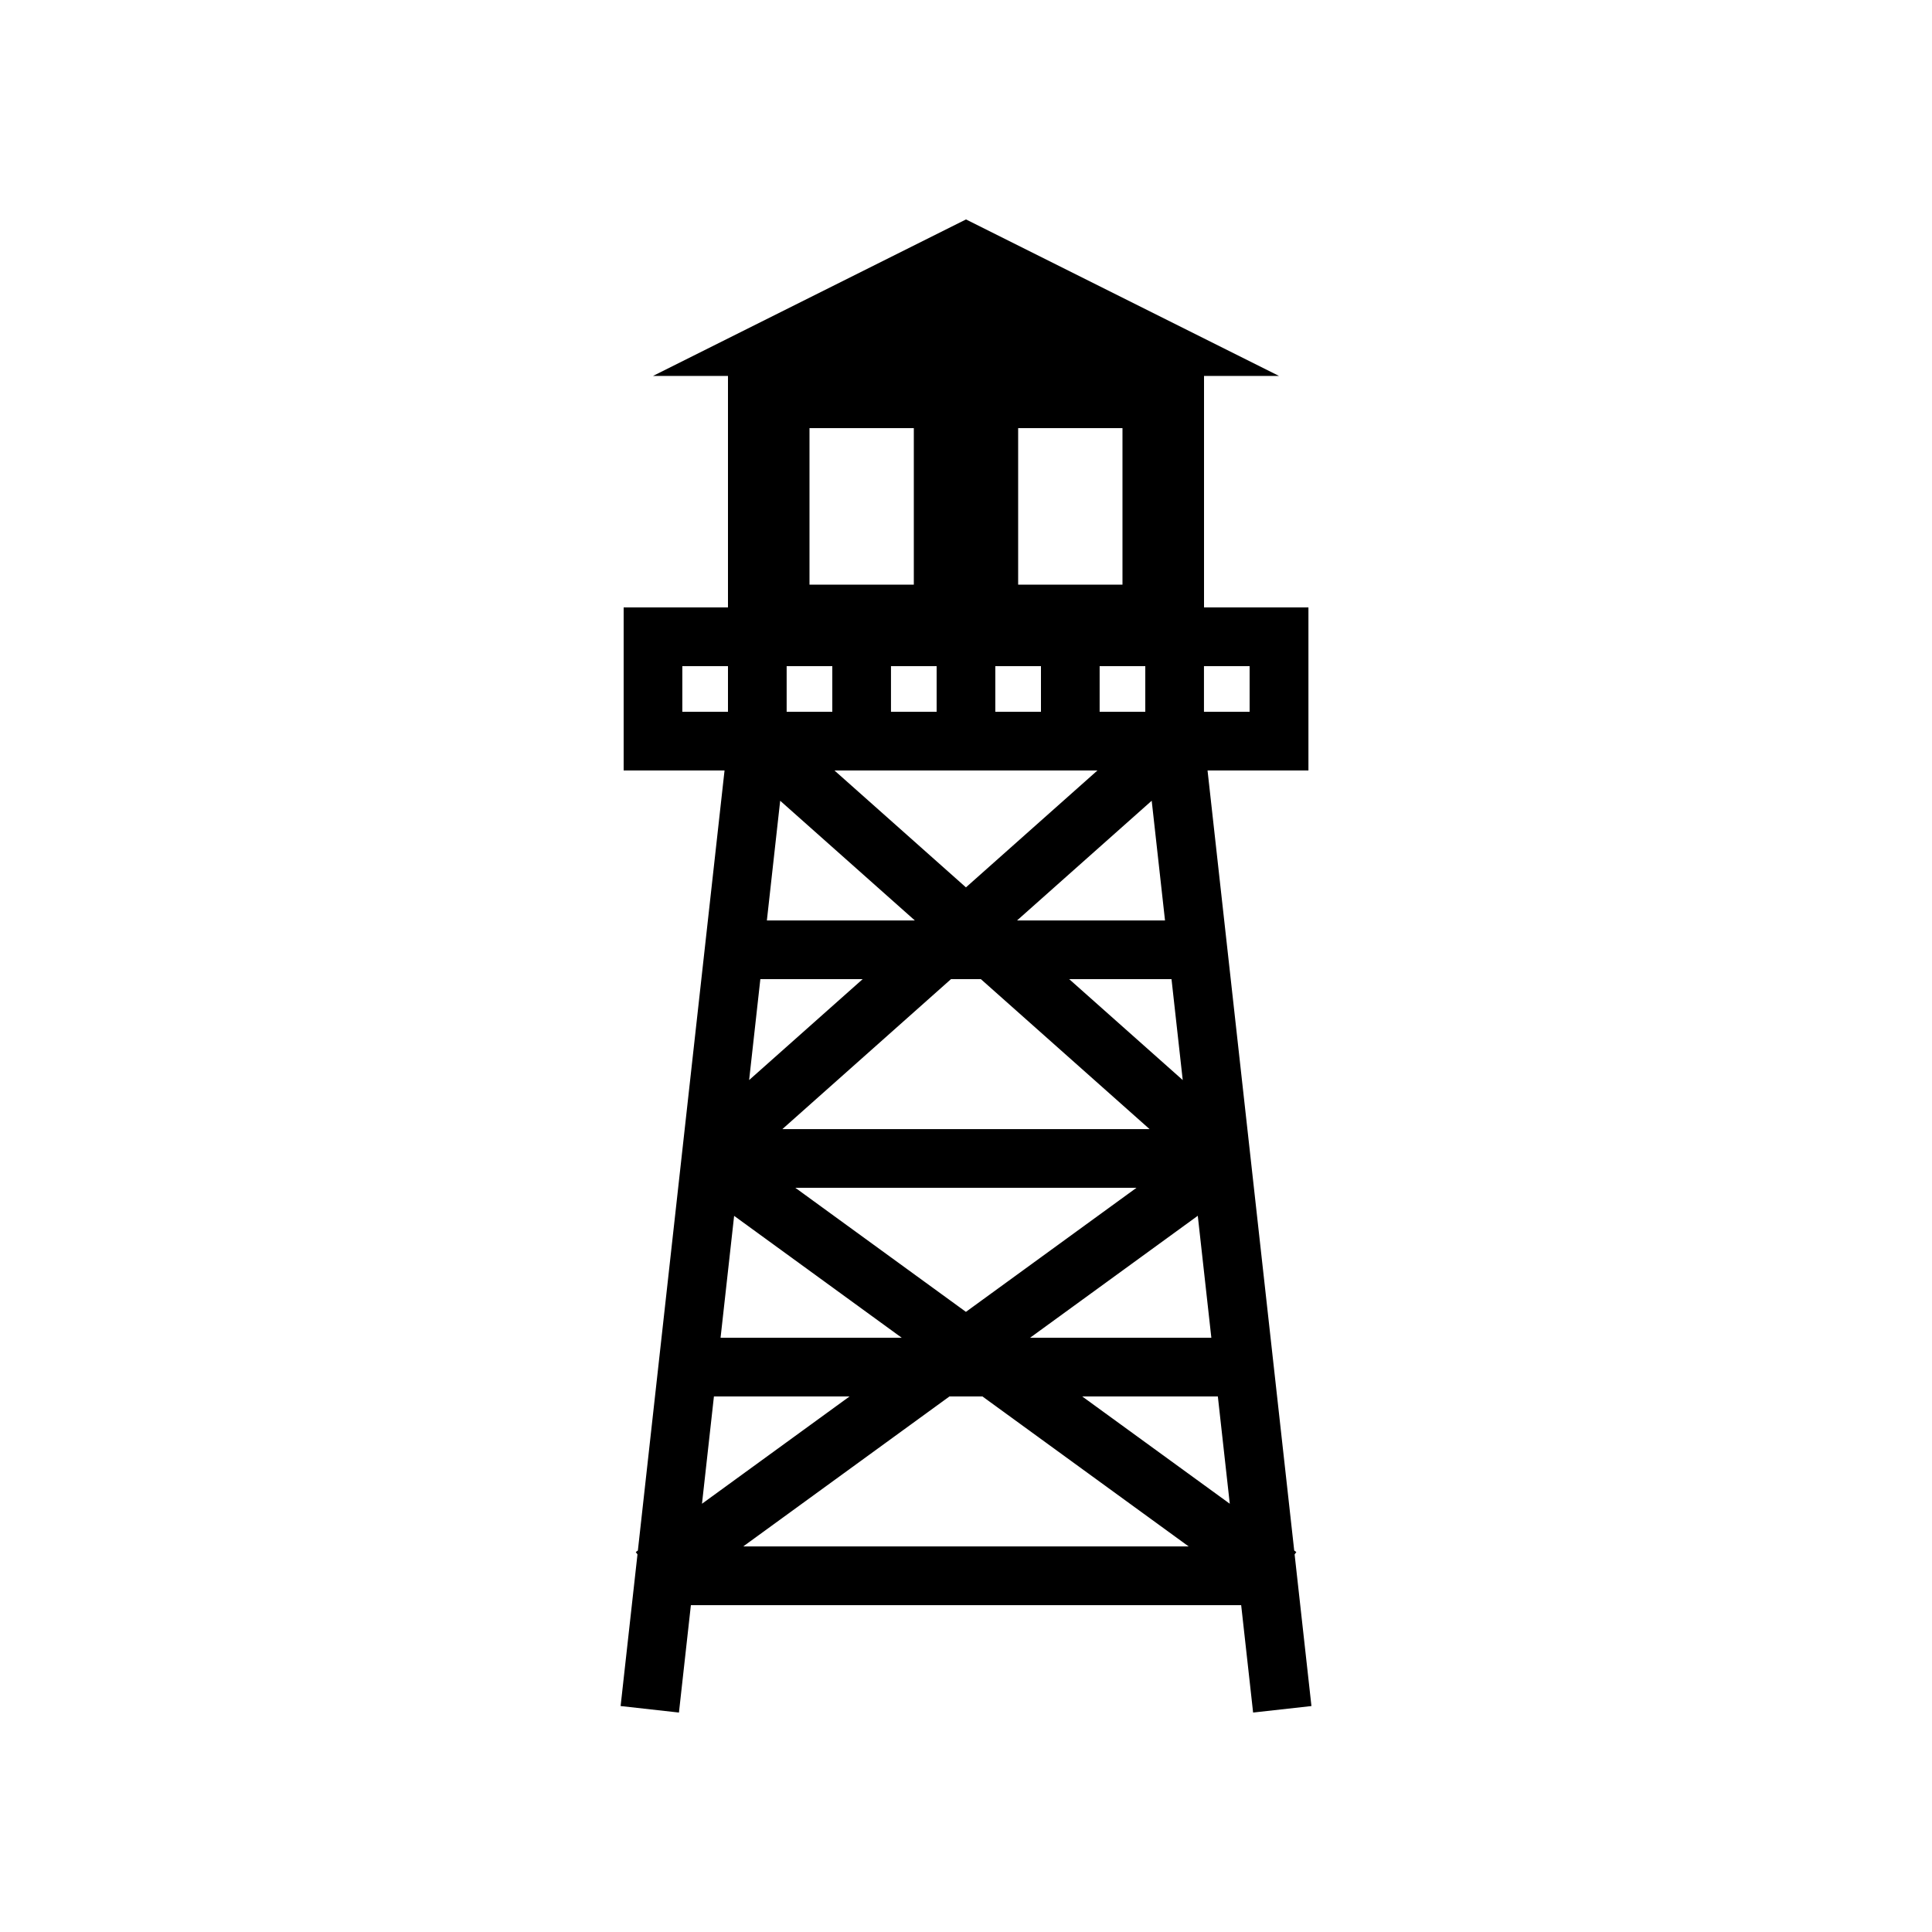
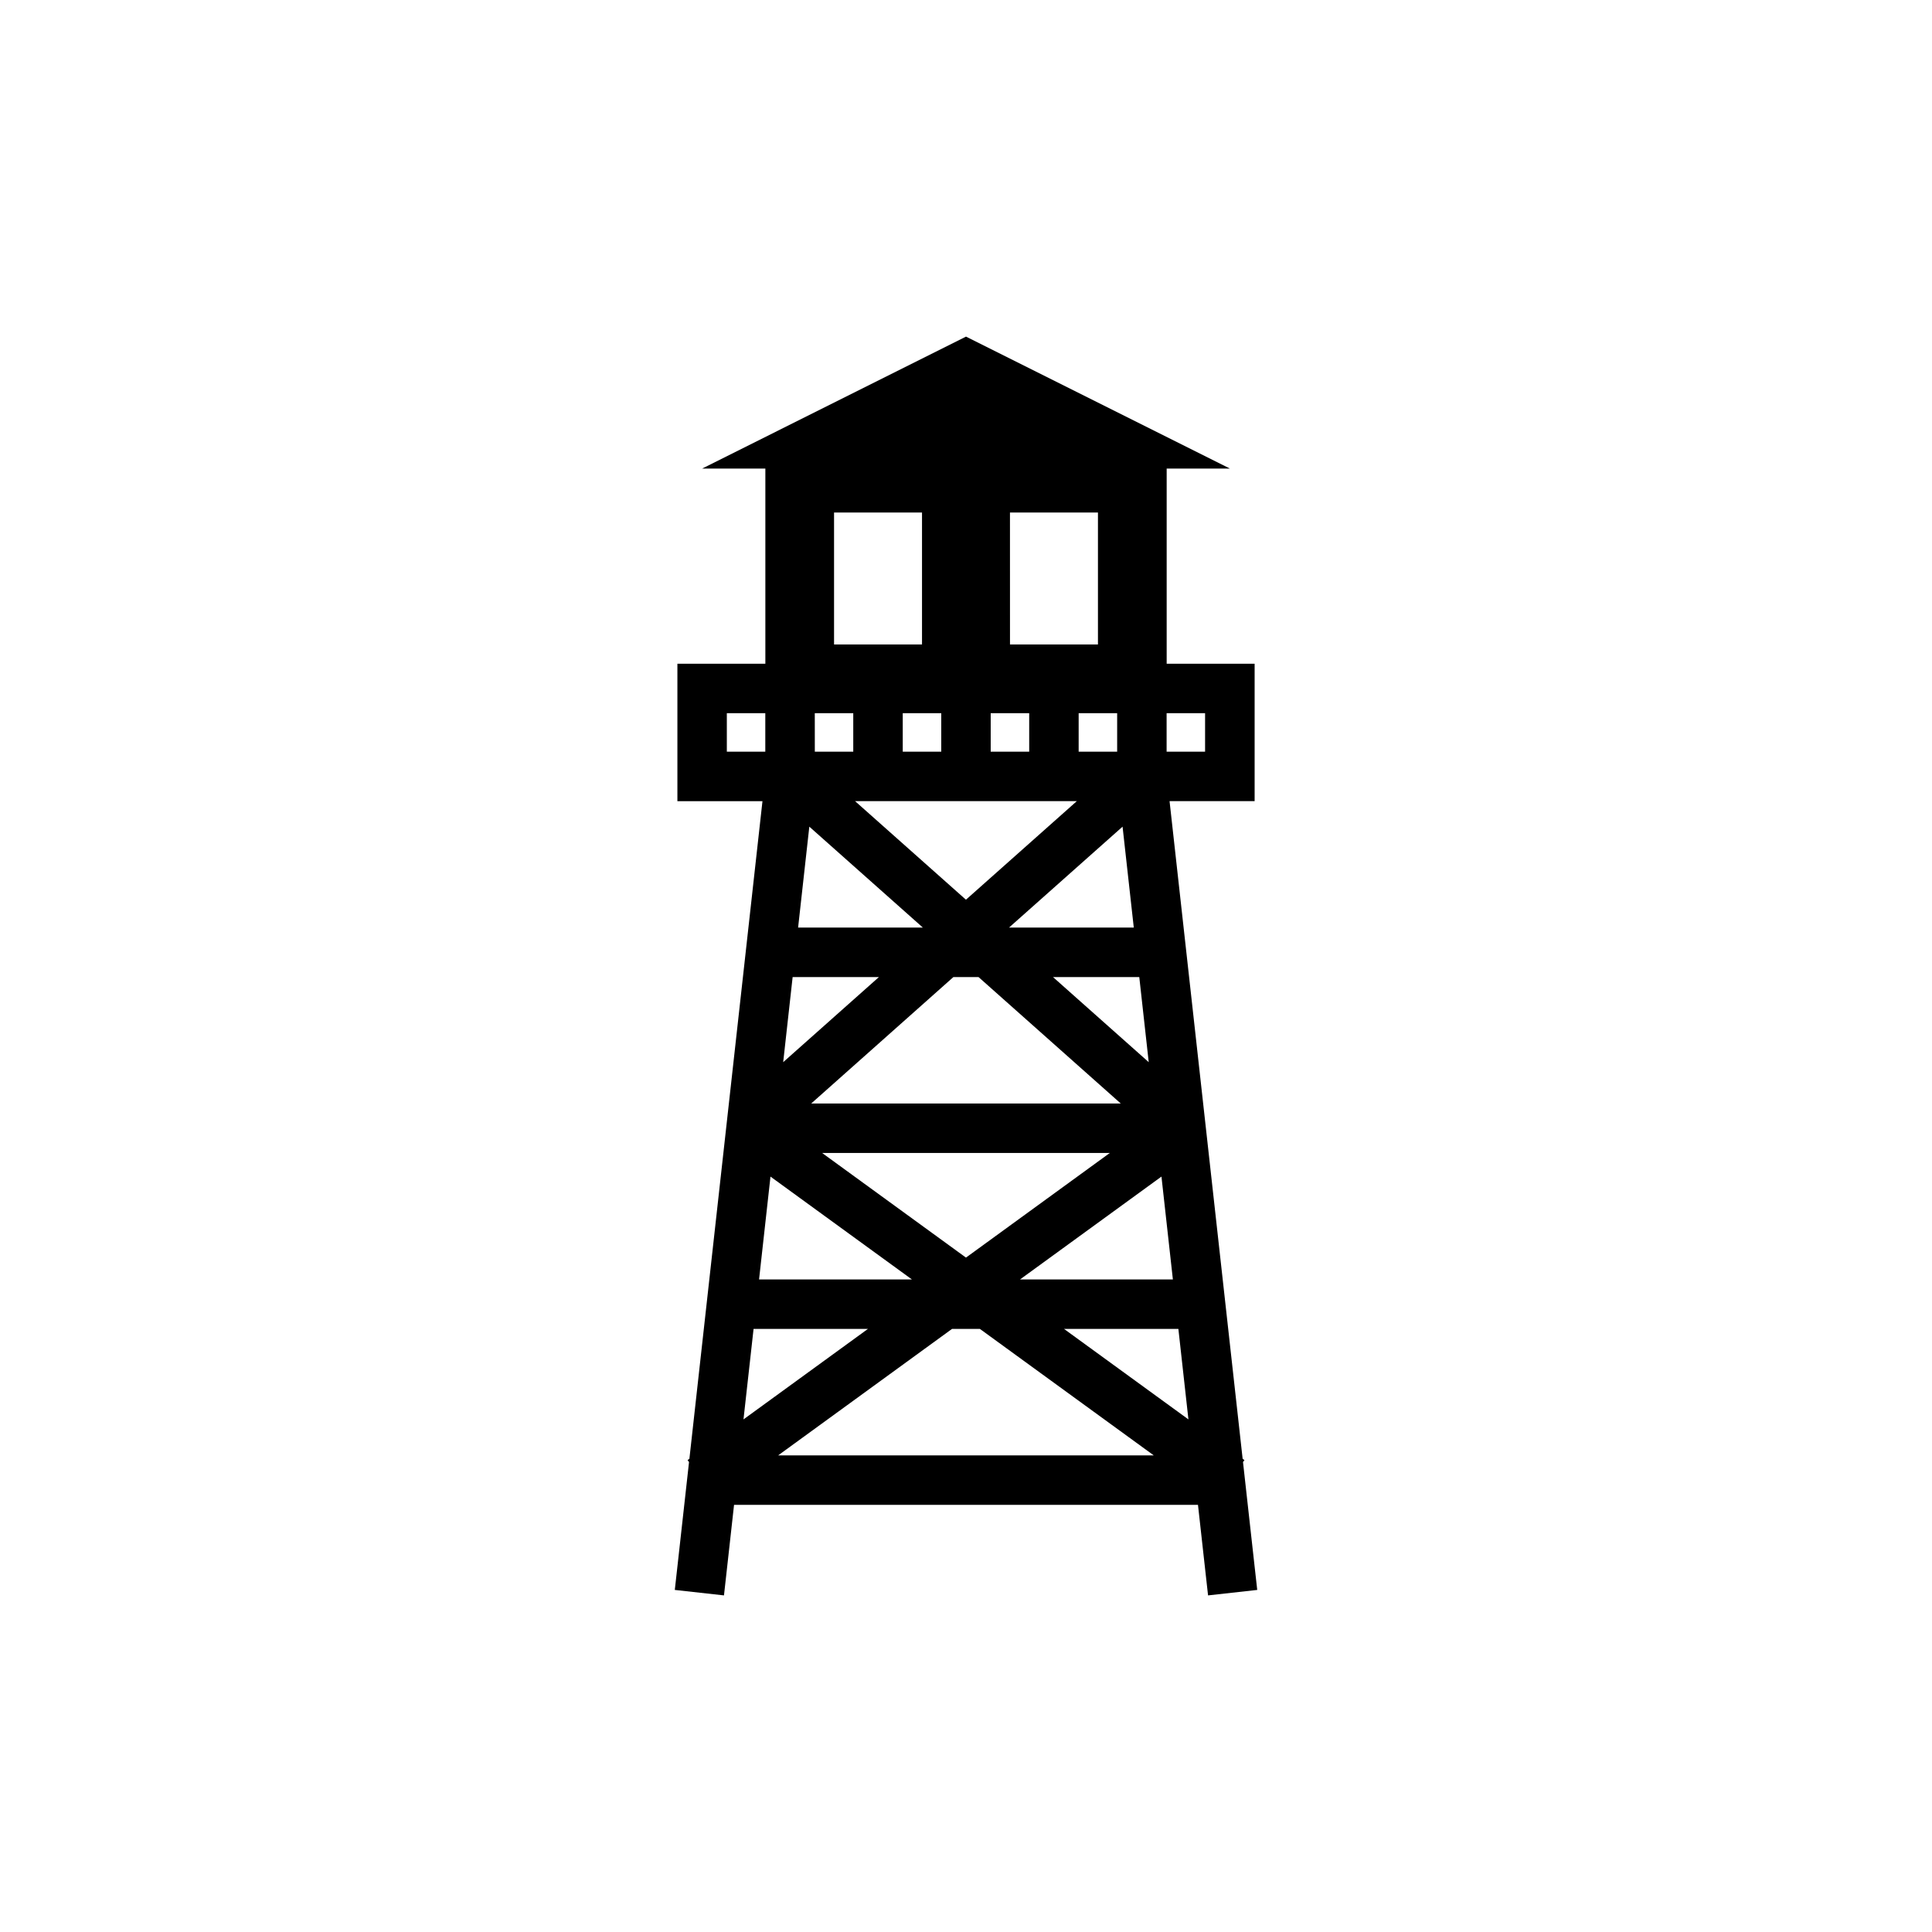
- <svg xmlns="http://www.w3.org/2000/svg" width="0.75in" height="0.75in" viewBox="0 0 67.5 67.5" id="svg2" version="1.1">
+ <svg xmlns="http://www.w3.org/2000/svg" version="1.1" id="svg2" viewBox="0 0 67.5 67.5" height="0.75in" width="0.75in">
  <defs id="defs4" />
-   <g id="layer1" transform="translate(0,-984.8622)">
-     <path style="fill:#000000;stroke-width:0.114" d="m 33.75,992.529 -10.936,5.468 h 2.62 v 8.088 H 21.789 v 5.696 h 3.525 l -3.028,27.253 -0.074,0.054 0.06,0.082 -0.476,4.279 -0.113,1.019 2.038,0.227 0.113,-1.019 0.304,-2.733 h 19.226 l 0.304,2.733 0.113,1.019 2.038,-0.227 -0.113,-1.019 -0.475,-4.279 0.06,-0.082 -0.074,-0.054 -3.028,-27.253 h 3.525 v -5.696 H 42.066 v -8.088 h 2.62 z m -5.468,7.291 h 3.645 v 5.468 h -3.645 z m 7.29,0 h 3.645 v 5.468 h -3.645 z m -11.733,8.316 h 1.595 v 1.595 h -1.595 z m 3.645,0 h 1.595 v 1.595 h -1.595 z m 3.645,0 h 1.595 v 1.595 h -1.595 z m 3.645,0 h 1.595 v 1.595 h -1.595 z m 3.645,0 h 1.595 v 1.595 h -1.595 z m 3.645,0 h 1.595 v 1.595 h -1.595 z m -12.91,3.645 h 9.188 l -4.594,4.084 z m -1.897,1.057 4.706,4.183 h -5.17 l 0.465,-4.183 z m 12.981,0 0.465,4.183 h -5.17 z m -13.673,6.233 h 3.575 l -3.967,3.526 0.392,-3.526 z m 6.661,0 h 1.043 l 5.895,5.24 H 27.334 Z m 4.129,0 h 3.575 l 0.392,3.526 -3.967,-3.526 z m -9.568,7.29 h 11.92 l -5.96,4.335 z m -2.142,0.978 5.86,4.262 H 25.175 l 0.474,-4.262 z m 16.203,0 0.474,4.262 h -6.334 l 5.86,-4.262 z m -16.905,6.312 h 4.739 l -5.156,3.749 z m 8.225,0 h 1.156 l 7.205,5.24 H 25.967 l 7.205,-5.24 z m 4.642,0 h 4.739 l 0.417,3.749 -5.156,-3.749 z" id="path1063" />
+   <g transform="translate(0,-984.8622)" id="layer1">
+     <path id="path1063" d="m 33.75,996.623 -9.219,4.61 h 2.209 v 6.819 h -3.073 v 4.802 h 2.972 l -2.553,22.976 -0.063,0.045 0.05,0.069 -0.401,3.608 -0.096,0.859 1.718,0.191 0.096,-0.859 0.256,-2.304 h 16.209 l 0.256,2.304 0.096,0.859 1.718,-0.191 -0.096,-0.859 -0.401,-3.608 0.05,-0.069 -0.063,-0.046 -2.553,-22.976 h 2.972 v -4.802 h -3.073 v -6.818 h 2.209 z m -4.61,6.146 h 3.073 v 4.61 h -3.073 z m 6.146,0 H 38.36 v 4.61 h -3.073 z m -9.892,7.011 h 1.344 v 1.345 h -1.344 z m 3.073,0 h 1.344 v 1.345 H 28.468 Z m 3.073,0 h 1.345 v 1.345 h -1.345 z m 3.073,0 h 1.345 v 1.345 h -1.345 z m 3.073,0 h 1.345 v 1.345 h -1.345 z m 3.073,0 h 1.344 v 1.345 h -1.344 z m -10.884,3.073 h 7.746 l -3.873,3.443 z m -1.599,0.891 3.967,3.526 h -4.359 l 0.392,-3.526 z m 10.944,0 0.392,3.526 h -4.359 z m -11.527,5.255 h 3.014 l -3.344,2.973 0.33,-2.973 z m 5.616,0 h 0.879 l 4.97,4.418 H 28.341 Z m 3.481,0 h 3.014 l 0.33,2.973 -3.344,-2.973 z m -8.066,6.146 h 10.05 l -5.025,3.655 z m -1.805,0.825 4.941,3.593 h -5.34 l 0.399,-3.593 z m 13.66,0 0.399,3.593 h -5.34 l 4.94,-3.593 z m -14.251,5.322 h 3.995 l -4.347,3.161 z m 6.934,0 h 0.974 l 6.074,4.418 h -13.123 l 6.074,-4.418 z m 3.913,0 h 3.995 l 0.351,3.161 -4.346,-3.161 z" style="fill:#000000;stroke-width:0.114" />
  </g>
</svg>
